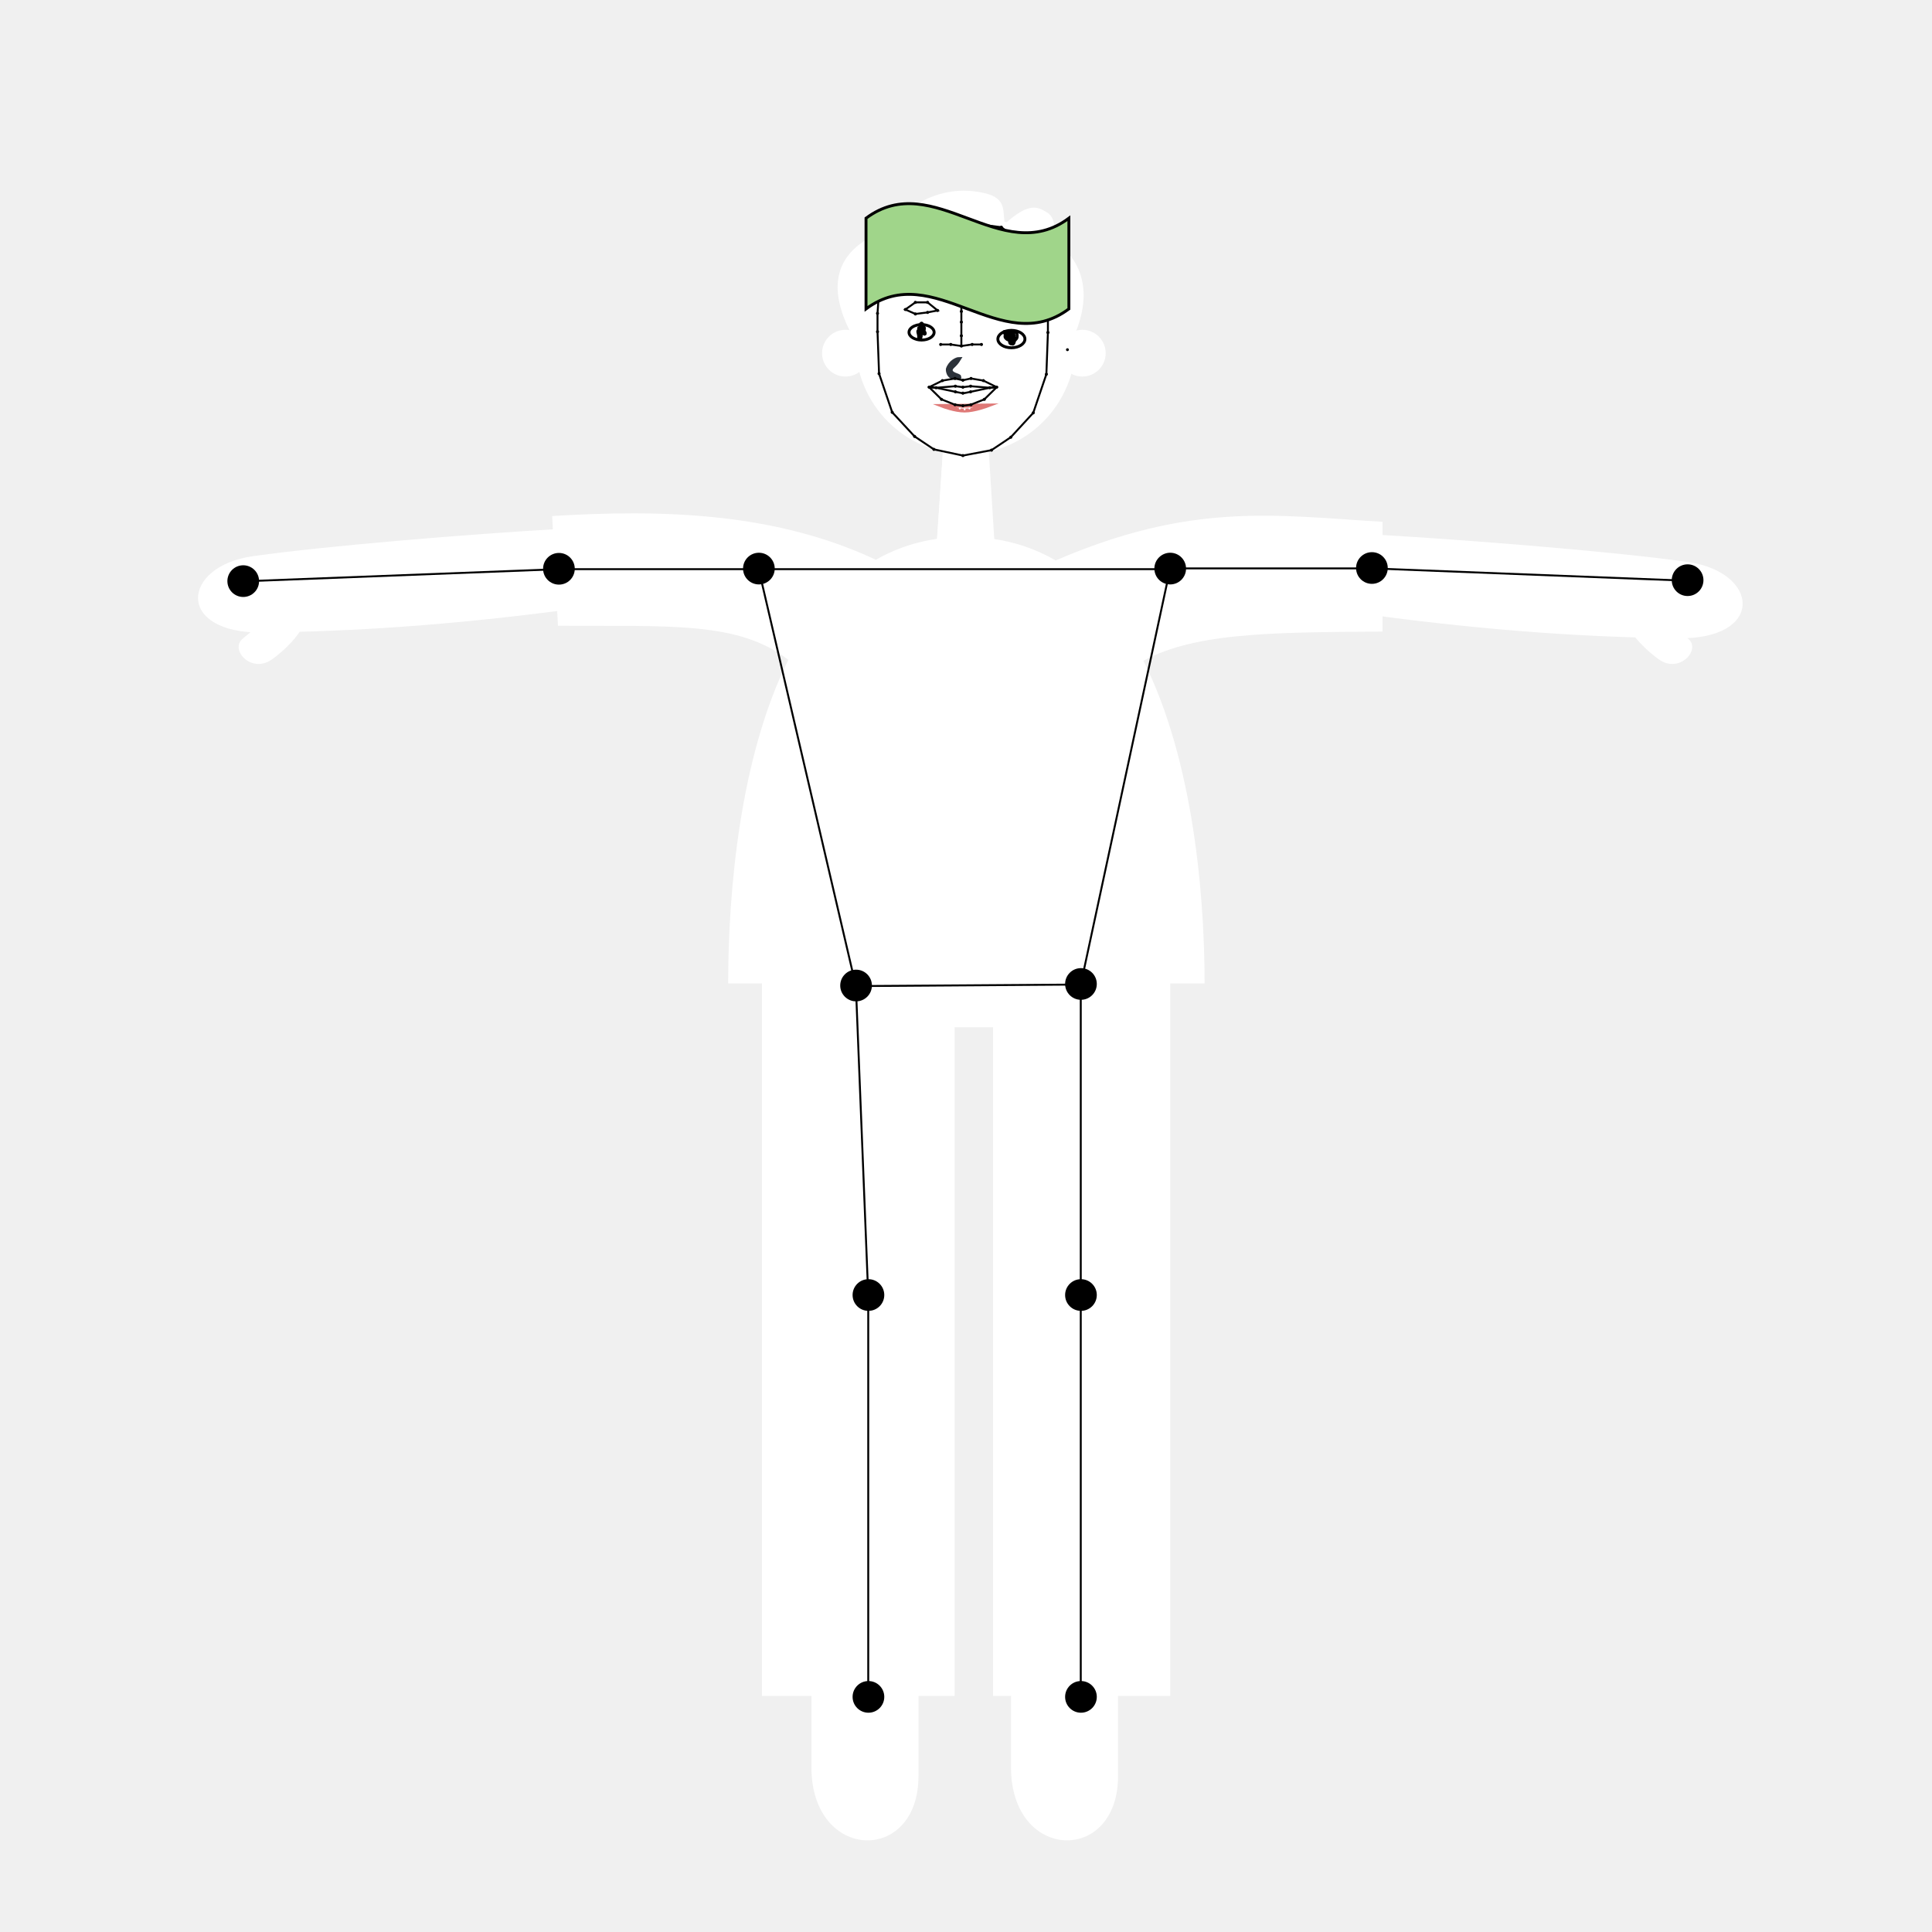
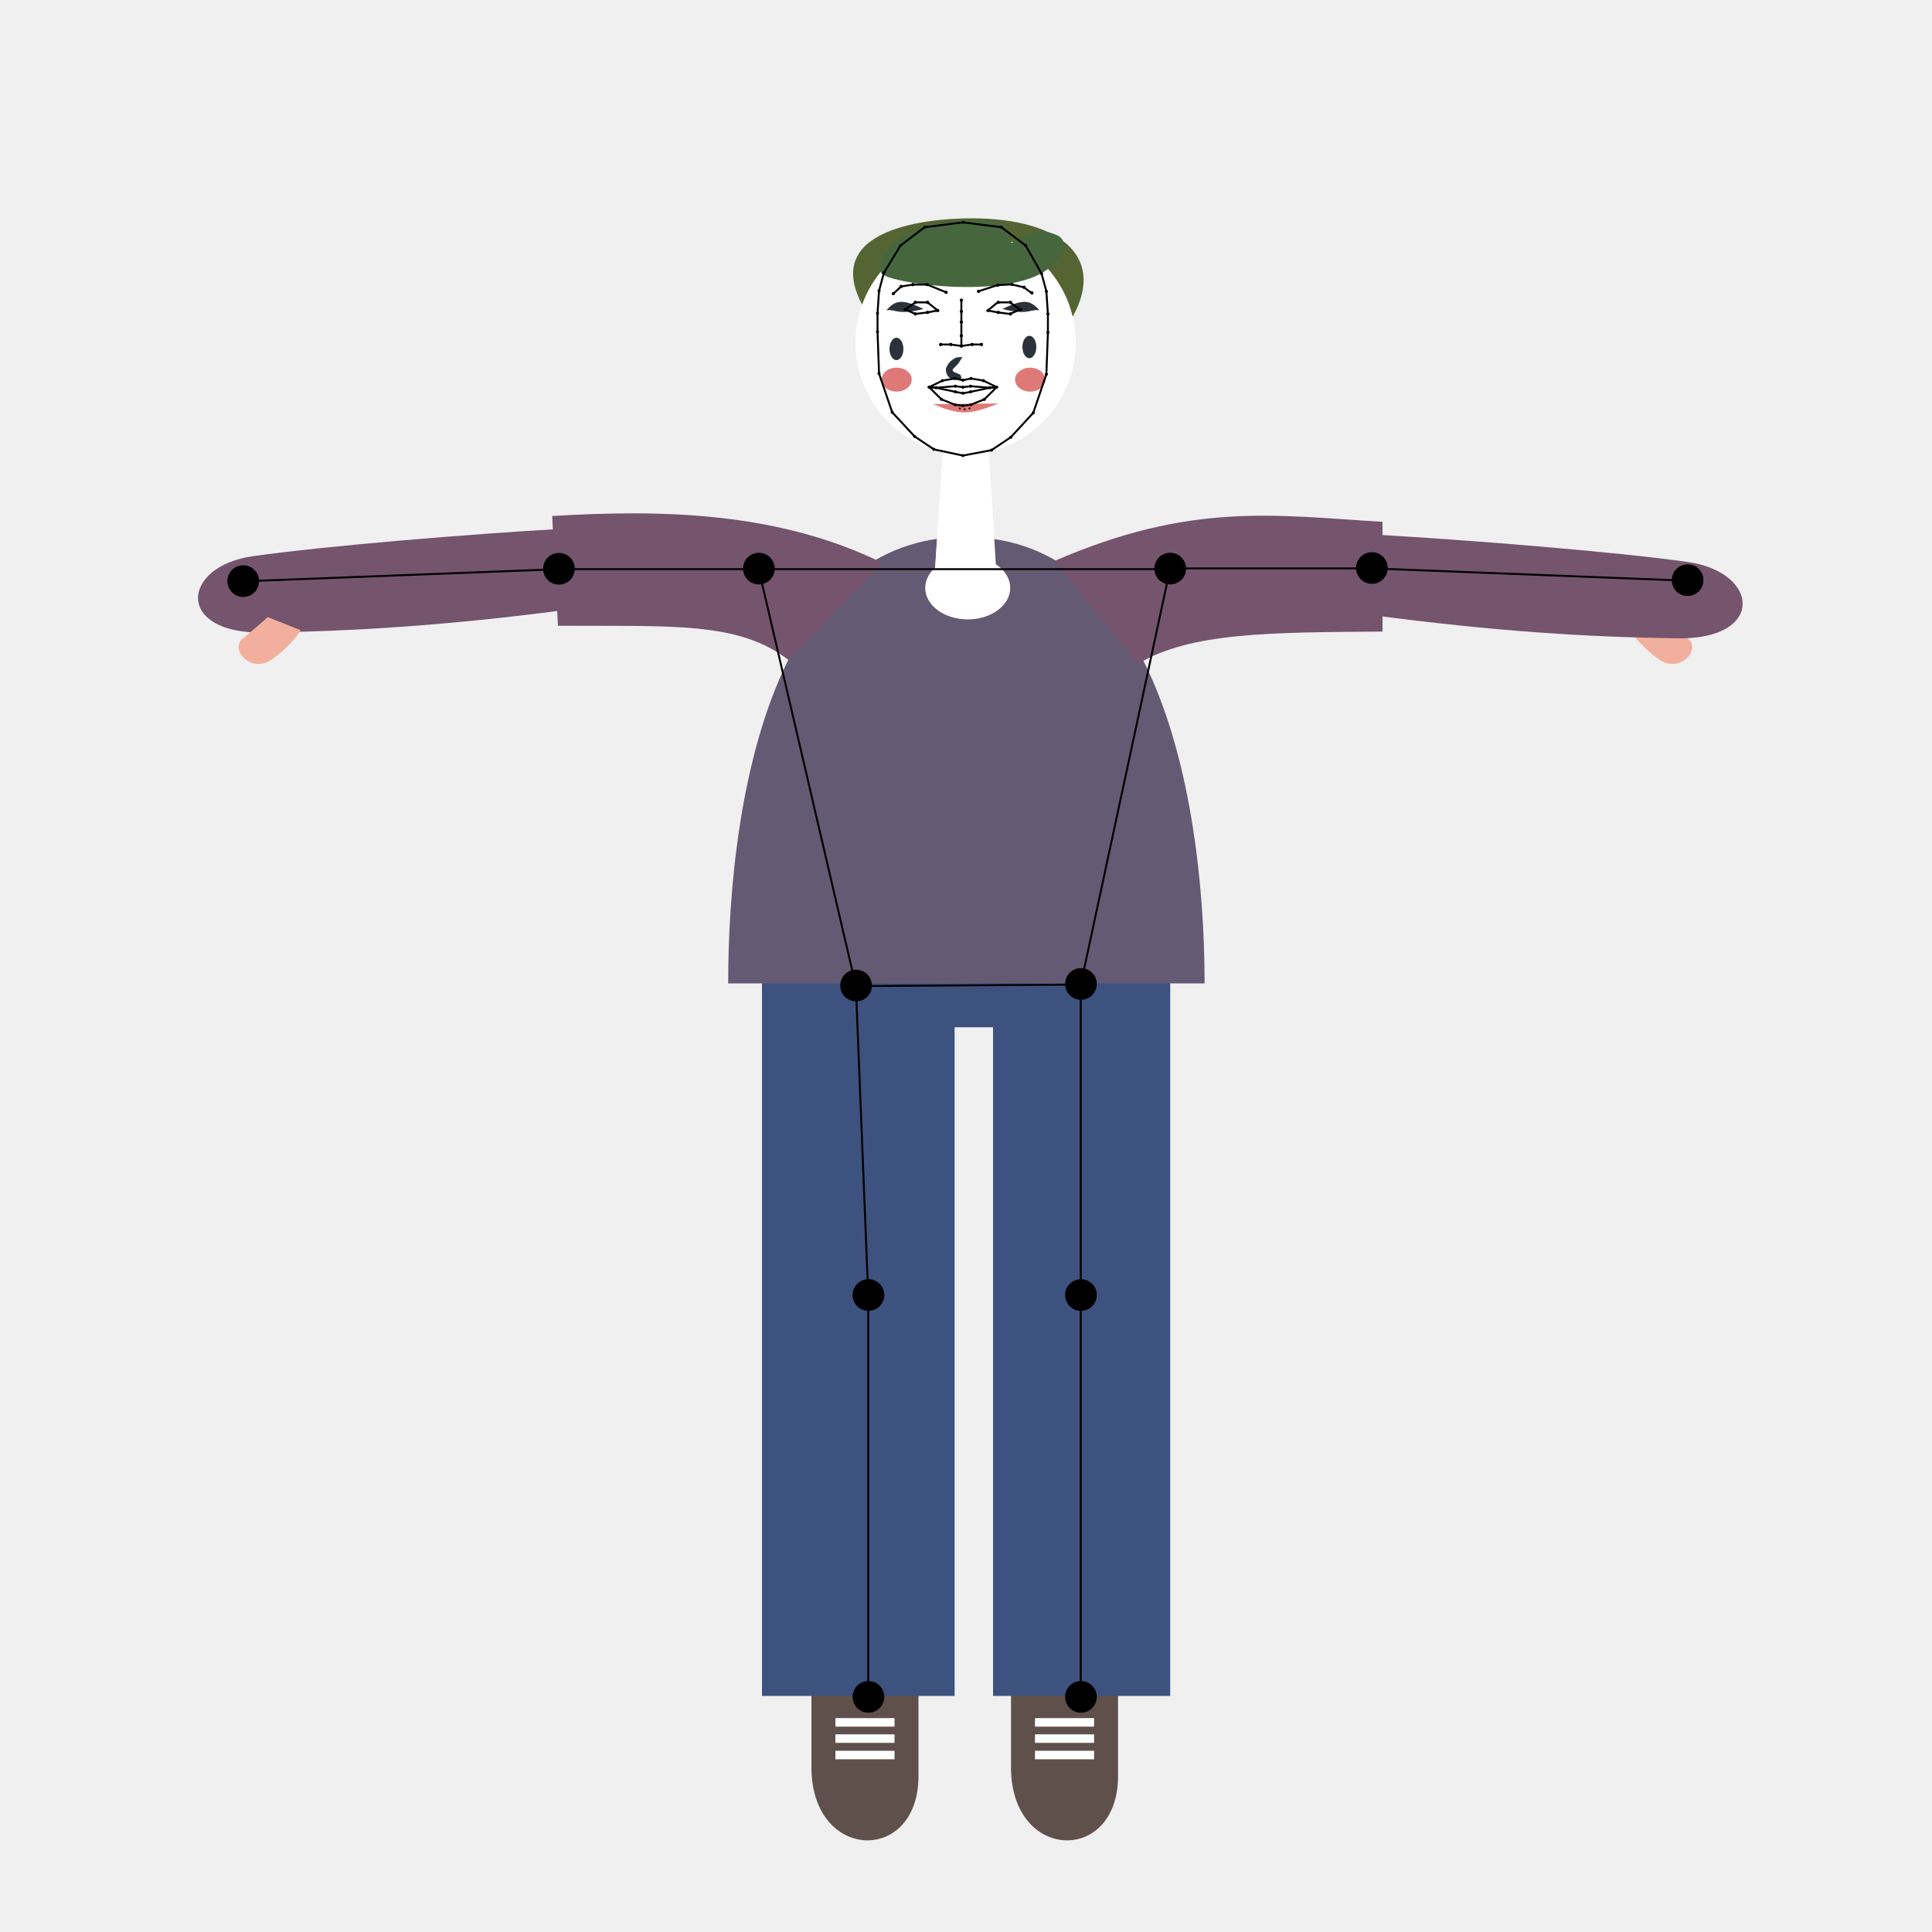
<svg xmlns="http://www.w3.org/2000/svg" width="1000" height="1000">
  <g>
    <rect fill="none" id="canvas_background" height="402" width="582" y="-1" x="-1" />
  </g>
  <g>
-     <g id="illustration">
-       <path id="svg_1" fill="#ffffff" d="m523.3,868l0,46.8c0,48.8 55.4,50.3 55.4,4.5l0,-51.8l-55.4,0.5z" />
-       <rect id="svg_2" fill="#ffffff" height="4.4" width="30.6" y="889.3" x="535.7" />
-       <rect id="svg_3" fill="#ffffff" height="4.4" width="30.6" y="897.7" x="535.7" />
-       <rect id="svg_4" fill="#ffffff" height="4.4" width="30.6" y="906.2" x="535.7" />
-       <path id="svg_5" fill="#ffffff" d="m420,868l0,46.8c0,48.8 55.4,50.3 55.4,4.5l0,-51.8l-55.4,0.5z" />
-       <path id="svg_6" fill="#ffffff" d="m394.4,493.8c0,66.4 0,148.9 0,228.2c0,55.8 0,110 0,155.8c56.6,0 58.8,0 99.7,0c0,-46.8 0,-101.4 0,-154.5c0,-75.9 0,-148.8 0,-191.6c5.9,0 14.5,0 19.9,0c0,41.3 0,115.8 0,191.6c0,54.9 0,110.4 0,154.5c45,0 34.6,0 91.7,0c0,-43 0,-97.5 0,-154.5c0,-79.5 0,-164 0,-229.5l-211.3,0z" />
-       <rect id="svg_7" fill="#ffffff" height="4.4" width="30.6" y="889.3" x="432.4" />
-       <rect id="svg_8" fill="#ffffff" height="4.4" width="30.6" y="897.7" x="432.4" />
-       <rect id="svg_9" fill="#ffffff" height="4.4" width="30.6" y="906.2" x="432.4" />
-       <path id="svg_10" fill="#ffffff" d="m376.9,509c0,-47.3 6,-116.9 31.1,-167.4c8.4,-16.8 18.9,-31.5 32,-42.5c15.7,-13.2 35.3,-21.2 59.4,-21.2c26.1,0 46.9,9.2 63.4,24.3c10.3,9.4 19,21.2 26.2,34.4c27.5,50.4 34.5,122.5 34.5,172.4l-246.6,0l0,0z" />
-       <line id="svg_11" fill="#ffffff" y2="509.6" x2="384" y1="509.6" x1="616.8" />
-       <ellipse id="svg_12" fill="#ffffff" ry="16.3" rx="22" cy="304.3" cx="500.9" />
-       <path id="svg_13" fill="#ffffff" d="m843.8,326.2l17,-6.8c0,0 6.1,5.5 13,11.2s-4.7,18.4 -15.3,10.6c-10.7,-7.8 -14.7,-15 -14.7,-15z" />
-       <path id="svg_14" fill="#ffffff" d="m285.8,267.1l3,56.8c58.9,0.3 93.5,-2.3 119.3,17.7l48.7,-50.2c-54.3,-26.7 -115,-27.7 -171,-24.3z" />
-       <path id="svg_15" fill="#ffffff" d="m545.7,290.4l43.3,53.2c27,-16.2 67.7,-16.3 126.6,-16.7l0,-56.8c-56,-3.4 -99.2,-10.4 -169.9,20.3z" />
-       <path id="svg_16" fill="#ffffff" d="m291,273.7c-47.7,2.7 -123.1,8.9 -160.2,14.2c-37.1,5.3 -40.1,40.1 5.3,39.5s95.2,-3.5 159.7,-12.1l-4.8,-41.6z" />
-       <path id="svg_17" fill="#ffffff" d="m155.6,326.2l-17,-6.8c0,0 -6.1,5.5 -13,11.2c-6.9,5.7 4.7,18.4 15.3,10.6c10.7,-7.8 14.7,-15 14.7,-15z" />
-       <path id="svg_18" fill="#ffffff" d="m709.7,318.3c64.5,8.6 113.3,11.5 158.7,12.1s42.4,-34.2 5.3,-39.5c-37.1,-5.3 -114.5,-11.5 -162.2,-14.2l-1.8,41.6z" />
-       <path id="svg_19" fill="#ffffff" d="m489.5,211.9l20.9,0c0,0 4.3,67.3 5.7,90.8c-2.1,9.7 -9.1,11.3 -15.5,11.1c-8.2,-0.2 -15.9,-4.7 -17.1,-12.5l6,-89.4z" />
-       <path id="svg_20" fill="#ffffff" d="m489.5,211.9l20.9,0c1.9,19 -21.6,89.4 -26.8,89.4l5.9,-89.4z" />
-       <path id="svg_21" fill="#ffffff" d="m499,113c-27,0 -89,8 -56,64c24.8,42.1 88,44 110,3s-4,-67 -54,-67z" />
-       <circle id="svg_22" fill="#ffffff" r="12.1" cy="182.8" cx="560.2" />
-       <circle id="svg_23" fill="#ffffff" r="12.1" cy="182.8" cx="437.6" />
-       <ellipse id="svg_24" fill="#ffffff" ry="57.6" rx="57" cy="177.4" cx="499.8" />
-       <g id="svg_25">
-         <path fill="#ffffff" d="m487.5,209.6c0.3,0 0.5,0.3 0.5,0.5s-0.3,0.5 -0.5,0.5c-0.3,0 -0.5,-0.3 -0.5,-0.5s0.3,-0.5 0.5,-0.5z" id="rightMiddleLip_2_" />
-         <circle fill="#ffffff" r="0.5" cy="209.9" cx="499.3" id="upperLipBottomMid_1_" />
-         <circle fill="#ffffff" r="0.5" cy="209.6" cx="496.8" id="rightUpperLipBottom1_1_" />
-         <path fill="#ffffff" d="m511.1,209.6c0.3,0 0.5,0.3 0.5,0.5s-0.3,0.5 -0.5,0.5s-0.5,-0.3 -0.5,-0.5s0.2,-0.5 0.5,-0.5z" id="leftMiddleLip_2_" />
-         <circle fill="#ffffff" r="0.5" cy="209.6" cx="501.8" id="leftUpperLipBottom1_1_" />
-         <path id="svg_26" fill="#ffffff" stroke="#DF7977" stroke-width="2" stroke-miterlimit="10" d="m488,210.1c0,0 7.7,-0.1 11.3,-0.1s11.9,-0.1 11.9,-0.1s-6.9,2.6 -11.9,2.6c-5.1,0 -11.3,-2.4 -11.3,-2.4z" />
-         <circle fill="#ffffff" r="0.5" cy="211.9" cx="499.3" id="lowerLipTopMid_2_" />
-         <circle fill="#ffffff" r="0.5" cy="211.4" cx="496.8" id="rightLowerLipTop0_2_" />
-         <circle fill="#ffffff" r="0.5" cy="211.4" cx="501.8" id="leftLowerLipTop0_2_" />
-       </g>
-       <g id="svg_27">
-         <ellipse id="svg_28" fill="#ffffff" ry="6.2" rx="7.8" cy="196.5" cx="464.1" />
-         <ellipse id="svg_29" fill="#ffffff" ry="5.8" rx="3.6" cy="180.6" cx="464" />
-         <circle fill="#ffffff" r="0.8" cy="160.2" cx="468.6" id="rightEye0_1_" />
-         <circle fill="#ffffff" r="0.8" cy="156.5" cx="473.8" id="rightEye1_1_" />
-         <circle fill="#ffffff" r="0.8" cy="162.5" cx="473.8" id="rightEye5_1_" />
-         <circle fill="#ffffff" r="0.8" cy="156.5" cx="480.1" id="rightEye2_1_" />
-         <circle fill="#ffffff" r="0.8" cy="160.7" cx="485.3" id="rightEye3_1_" />
-         <circle fill="#ffffff" r="0.8" cy="161.7" cx="480.1" id="rightEye4_1_" />
-       </g>
-       <g id="svg_30">
-         <ellipse id="svg_31" fill="#ffffff" ry="5.8" rx="3.6" cy="179.6" cx="532.8" />
-         <ellipse id="svg_32" fill="#ffffff" ry="6.2" rx="7.8" cy="196.5" cx="533.2" />
-         <circle fill="#ffffff" r="0.8" cy="160.2" cx="528.2" id="leftEye0_1_" />
-         <circle fill="#ffffff" r="0.8" cy="156.5" cx="523" id="leftEye1_1_" />
-         <circle fill="#ffffff" r="0.8" cy="162.5" cx="523" id="leftEye5_1_" />
-         <circle fill="#ffffff" r="0.8" cy="156.5" cx="516.7" id="leftEye2_1_" />
-         <circle fill="#ffffff" r="0.8" cy="160.7" cx="511.5" id="leftEye3_1_" />
-         <circle fill="#ffffff" r="0.8" cy="161.7" cx="516.7" id="leftEye4_1_" />
-       </g>
-       <g id="svg_33">
-         <path id="svg_34" fill="#ffffff" d="m518.8,159.9c10.7,-5 14.2,-5 19.2,0.7c-5,-0.7 -5.7,2.8 -19.2,-0.7z" />
-         <circle fill="#ffffff" r="0.8" cy="148.7" cx="530.1" id="leftBrow1_1_" />
-         <circle fill="#ffffff" r="0.8" cy="150.8" cx="506.5" id="leftBrow4_1_" />
-         <circle fill="#ffffff" r="0.8" cy="147.6" cx="516.5" id="leftBrow3_1_" />
-         <circle fill="#ffffff" r="0.8" cy="151.6" cx="534.1" id="leftBrow0_1_" />
-         <circle fill="#ffffff" r="0.8" cy="147.2" cx="523.8" id="leftBrow2_1_" />
-       </g>
-       <g id="svg_35">
-         <path id="svg_36" fill="#ffffff" d="m478,159.9c-10.7,-5 -14.2,-5 -19.2,0.7c5,-0.7 5.7,2.8 19.2,-0.7z" />
-         <circle fill="#ffffff" r="0.8" cy="148.3" cx="466.4" id="rightBrow1_1_" />
-         <circle fill="#ffffff" r="0.8" cy="151.3" cx="489.7" id="rightBrow4_1_" />
-         <circle fill="#ffffff" r="0.8" cy="147.3" cx="479.9" id="rightBrow3_1_" />
-         <circle fill="#ffffff" r="0.8" cy="152" cx="462.4" id="rightBrow0_1_" />
-         <circle fill="#ffffff" r="0.8" cy="147.3" cx="472.6" id="rightBrow2_1_" />
-       </g>
-       <path id="svg_37" fill="#ffffff" d="m456,138c1.9,7.7 62.3,20.7 82,-3c10,-12 9,-22 4,-25c-4.4,-2.6 -9,-6 -22,6c-1,-9 1,-15 -16,-17c-27.8,-3.3 -52.4,21 -48,39z" />
-       <g id="svg_38">
-         <path id="svg_39" fill="#ffffff" stroke="#2C323A" stroke-width="2" stroke-miterlimit="10" d="m496.4,185.8c-1.2,0 -4.6,1.6 -5.8,5.2c-0.2,1.2 0.6,5.8 6,4.1c-0.1,-1 -4.7,-1.1 -4.5,-3.7c0.3,-1.8 2,-1.8 4.3,-5.6z" />
-         <circle fill="#ffffff" r="0.8" cy="161.2" cx="497.6" id="nose1_1_" />
-         <circle fill="#ffffff" r="0.8" cy="155.4" cx="497.6" id="nose0_1_" />
-         <circle fill="#ffffff" r="0.8" cy="173.8" cx="497.6" id="nose3_1_" />
-         <circle fill="#ffffff" r="0.8" cy="178.3" cx="486.9" id="rightNose0_1_" />
-         <circle fill="#ffffff" r="0.8" cy="178.3" cx="492.1" id="rightNose1_1_" />
-         <circle fill="#ffffff" r="0.8" cy="166.7" cx="497.6" id="nose2_1_" />
-         <circle fill="#ffffff" r="0.8" cy="179.1" cx="497.6" id="nose4_1_" />
-         <circle fill="#ffffff" r="0.8" cy="178.3" cx="508" id="leftNose0_1_" />
-         <circle fill="#ffffff" r="0.8" cy="178.3" cx="503.2" id="leftNose1_1_" />
-       </g>
+     <path id="svg_1" fill="#60504B" d="m523.3,868l0,46.8c0,48.8 55.4,50.3 55.4,4.5l0,-51.8l-55.4,0.5z" />
+     <rect id="svg_2" fill="#FFFFFF" height="4.4" width="30.6" y="889.3" x="535.7" />
+     <rect id="svg_3" fill="#FFFFFF" height="4.4" width="30.6" y="897.7" x="535.7" />
+     <rect id="svg_4" fill="#FFFFFF" height="4.4" width="30.6" y="906.2" x="535.7" />
+     <path id="svg_5" fill="#60504B" d="m420,868l0,46.8c0,48.8 55.4,50.3 55.4,4.5l0,-51.8l-55.4,0.5z" />
+     <path id="svg_6" fill="#3D527F" d="m394.4,493.8c0,66.4 0,148.9 0,228.2c0,55.8 0,110 0,155.8c56.6,0 58.8,0 99.7,0c0,-46.8 0,-101.4 0,-154.5c0,-75.9 0,-148.8 0,-191.6c5.9,0 14.5,0 19.9,0c0,41.3 0,115.8 0,191.6c0,54.9 0,110.4 0,154.5c45,0 34.6,0 91.7,0c0,-43 0,-97.5 0,-154.5c0,-79.5 0,-164 0,-229.5l-211.3,0z" />
+     <rect id="svg_7" fill="#FFFFFF" height="4.4" width="30.6" y="889.3" x="432.4" />
+     <rect id="svg_8" fill="#FFFFFF" height="4.4" width="30.6" y="897.7" x="432.4" />
+     <rect id="svg_9" fill="#FFFFFF" height="4.4" width="30.6" y="906.2" x="432.4" />
+     <path id="svg_10" fill="#645A73" d="m376.9,509c0,-47.3 6,-116.9 31.1,-167.4c8.4,-16.8 18.9,-31.5 32,-42.5c15.7,-13.2 35.3,-21.2 59.4,-21.2c26.1,0 46.9,9.2 63.4,24.3c10.3,9.4 19,21.2 26.2,34.4c27.5,50.4 34.5,122.5 34.5,172.4l-246.6,0l0,0z" />
+     <line id="svg_11" fill="none" y2="509.6" x2="384" y1="509.6" x1="616.8" />
+     <ellipse id="svg_12" fill="#FFFFFF" ry="16.3" rx="22" cy="304.3" cx="500.9" />
+     <path id="svg_13" fill="#F3AF9D" d="m843.8,326.2l17,-6.8c0,0 6.1,5.5 13,11.2s-4.7,18.4 -15.3,10.6c-10.7,-7.8 -14.7,-15 -14.7,-15z" />
+     <path id="svg_14" fill="#74556D" d="m285.8,267.1l3,56.8c58.9,0.3 93.5,-2.3 119.3,17.7l48.7,-50.2c-54.3,-26.7 -115,-27.7 -171,-24.3z" />
+     <path id="svg_15" fill="#74556D" d="m545.7,290.4l43.3,53.2c27,-16.2 67.7,-16.3 126.6,-16.7l0,-56.8c-56,-3.4 -99.2,-10.4 -169.9,20.3z" />
+     <path id="svg_16" fill="#74556D" d="m291,273.7c-47.7,2.7 -123.1,8.9 -160.2,14.2c-37.1,5.3 -40.1,40.1 5.3,39.5s95.2,-3.5 159.7,-12.1l-4.8,-41.6z" />
+     <path id="svg_17" fill="#F3AF9D" d="m155.6,326.2l-17,-6.8c0,0 -6.1,5.5 -13,11.2c-6.9,5.7 4.7,18.4 15.3,10.6c10.7,-7.8 14.7,-15 14.7,-15z" />
+     <path id="svg_18" fill="#74556D" d="m709.7,318.3c64.5,8.6 113.3,11.5 158.7,12.1s42.4,-34.2 5.3,-39.5c-37.1,-5.3 -114.5,-11.5 -162.2,-14.2l-1.8,41.6z" />
+     <path id="svg_19" fill="#ffffff" d="m489.5,211.9l20.9,0c0,0 4.3,67.3 5.7,90.8c-2.1,9.7 -9.1,11.3 -15.5,11.1c-8.2,-0.2 -15.9,-4.7 -17.1,-12.5l6,-89.4z" />
+     <path id="svg_20" fill="#ffffff" d="m489.5,211.9l20.9,0c1.9,19 -21.6,89.4 -26.8,89.4l5.9,-89.4z" />
+     <path stroke="null" id="svg_21" fill="#546433" d="m502.888,113c-25.303,0 -83.408,6.428 -52.481,51.424c23.242,33.827 82.471,35.354 103.088,2.41s-3.749,-53.834 -50.607,-53.834z" />
+     <ellipse id="svg_24" fill="#ffffff" ry="57.6" rx="57" cy="177.4" cx="499.8" />
+     <g id="svg_25">
+       <path d="m487.5,209.6c0.3,0 0.5,0.3 0.5,0.5s-0.3,0.5 -0.5,0.5c-0.3,0 -0.5,-0.3 -0.5,-0.5s0.3,-0.5 0.5,-0.5z" id="rightMiddleLip_2_" />
+       <circle r="0.5" cy="209.9" cx="499.3" id="upperLipBottomMid_1_" />
+       <circle r="0.5" cy="209.6" cx="496.8" id="rightUpperLipBottom1_1_" />
+       <path d="m511.1,209.6c0.3,0 0.5,0.3 0.5,0.5s-0.3,0.5 -0.5,0.5s-0.5,-0.3 -0.5,-0.5s0.2,-0.5 0.5,-0.5z" id="leftMiddleLip_2_" />
+       <circle r="0.5" cy="209.6" cx="501.8" id="leftUpperLipBottom1_1_" />
+       <path id="svg_26" fill="#DF7977" stroke="#DF7977" stroke-width="2" stroke-miterlimit="10" d="m488,210.1c0,0 7.7,-0.1 11.3,-0.1s11.9,-0.1 11.9,-0.1s-6.9,2.6 -11.9,2.6c-5.1,0 -11.3,-2.4 -11.3,-2.4z" />
+       <circle r="0.5" cy="211.9" cx="499.3" id="lowerLipTopMid_2_" />
+       <circle r="0.5" cy="211.4" cx="496.8" id="rightLowerLipTop0_2_" />
+       <circle r="0.5" cy="211.4" cx="501.8" id="leftLowerLipTop0_2_" />
+     </g>
+     <g id="svg_27">
+       <ellipse id="svg_28" fill="#DF7977" ry="6.2" rx="7.8" cy="196.5" cx="464.1" />
+       <ellipse id="svg_29" fill="#2C323A" ry="5.8" rx="3.6" cy="180.6" cx="464" />
+       <circle r="0.8" cy="160.2" cx="468.6" id="rightEye0_1_" />
+       <circle r="0.8" cy="156.5" cx="473.8" id="rightEye1_1_" />
+       <circle r="0.8" cy="162.5" cx="473.8" id="rightEye5_1_" />
+       <circle r="0.8" cy="156.5" cx="480.1" id="rightEye2_1_" />
+       <circle r="0.8" cy="160.7" cx="485.3" id="rightEye3_1_" />
+       <circle r="0.8" cy="161.7" cx="480.1" id="rightEye4_1_" />
+     </g>
+     <g id="svg_30">
+       <ellipse id="svg_31" fill="#2C323A" ry="5.8" rx="3.6" cy="179.6" cx="532.8" />
+       <ellipse id="svg_32" fill="#DF7977" ry="6.2" rx="7.8" cy="196.5" cx="533.2" />
+       <circle r="0.8" cy="160.2" cx="528.2" id="leftEye0_1_" />
+       <circle r="0.8" cy="156.5" cx="523" id="leftEye1_1_" />
+       <circle r="0.8" cy="162.5" cx="523" id="leftEye5_1_" />
+       <circle r="0.8" cy="156.5" cx="516.7" id="leftEye2_1_" />
+       <circle r="0.8" cy="160.7" cx="511.5" id="leftEye3_1_" />
+       <circle r="0.8" cy="161.7" cx="516.7" id="leftEye4_1_" />
+     </g>
+     <g id="svg_33">
+       <path id="svg_34" fill="#2C323A" d="m518.8,159.9c10.7,-5 14.2,-5 19.2,0.7c-5,-0.7 -5.7,2.8 -19.2,-0.7z" />
+       <circle r="0.8" cy="148.7" cx="530.1" id="leftBrow1_1_" />
+       <circle r="0.8" cy="150.8" cx="506.5" id="leftBrow4_1_" />
+       <circle r="0.8" cy="147.6" cx="516.5" id="leftBrow3_1_" />
+       <circle r="0.8" cy="151.6" cx="534.1" id="leftBrow0_1_" />
+       <circle r="0.8" cy="147.2" cx="523.8" id="leftBrow2_1_" />
+     </g>
+     <g id="svg_35">
+       <path id="svg_36" fill="#2C323A" d="m478,159.9c-10.7,-5 -14.2,-5 -19.2,0.7c5,-0.7 5.7,2.8 19.2,-0.7z" />
+       <circle r="0.8" cy="148.3" cx="466.4" id="rightBrow1_1_" />
+       <circle r="0.8" cy="151.3" cx="489.7" id="rightBrow4_1_" />
+       <circle r="0.8" cy="147.3" cx="479.9" id="rightBrow3_1_" />
+       <circle r="0.8" cy="152" cx="462.4" id="rightBrow0_1_" />
+       <circle r="0.8" cy="147.3" cx="472.6" id="rightBrow2_1_" />
+     </g>
+     <path stroke="null" id="svg_37" fill="#46673D" d="m456.028,141.176c2.005,5.383 65.754,14.472 86.546,-2.097c10.554,-8.39 9.499,-15.381 4.222,-17.479c-4.644,-1.818 -9.499,-4.195 -23.22,4.195c-1.055,-6.292 1.055,-10.487 -16.887,-11.886c-29.341,-2.307 -55.305,14.682 -50.661,27.267z" />
+     <g id="svg_38">
+       <path id="svg_39" fill="#2C323A" stroke="#2C323A" stroke-width="2" stroke-miterlimit="10" d="m496.4,185.8c-1.2,0 -4.6,1.6 -5.8,5.2c-0.2,1.2 0.6,5.8 6,4.1c-0.1,-1 -4.7,-1.1 -4.5,-3.7c0.3,-1.8 2,-1.8 4.3,-5.6z" />
+       <circle r="0.8" cy="161.2" cx="497.6" id="nose1_1_" />
+       <circle r="0.8" cy="155.4" cx="497.6" id="nose0_1_" />
+       <circle r="0.8" cy="173.8" cx="497.6" id="nose3_1_" />
+       <circle r="0.8" cy="178.3" cx="486.9" id="rightNose0_1_" />
+       <circle r="0.8" cy="178.3" cx="492.1" id="rightNose1_1_" />
+       <circle r="0.8" cy="166.7" cx="497.6" id="nose2_1_" />
+       <circle r="0.8" cy="179.1" cx="497.6" id="nose4_1_" />
+       <circle r="0.8" cy="178.3" cx="508" id="leftNose0_1_" />
+       <circle r="0.8" cy="178.3" cx="503.2" id="leftNose1_1_" />
    </g>
    <g id="skeleton_1_">
      <circle r="8.2" cy="294.3" cx="392.8" id="rightShoulder" />
      <circle r="8.2" cy="294.4" cx="289.3" id="rightElbow" />
      <ellipse ry="8.2" rx="8.2" cy="300.8" cx="125.9" transform="matrix(0.9951,-0.09853767,0.09853767,0.9951,-29.0274,13.8698) " id="rightWrist" />
      <circle r="8.2" cy="510.1" cx="443.1" id="rightHip" />
      <circle r="8.2" cy="670.3" cx="449.5" id="rightKnee" />
      <circle r="8.2" cy="878.3" cx="449.5" id="rightAnkle" />
      <circle r="8.2" cy="294.3" cx="605.7" id="leftShoulder" />
      <circle r="8.2" cy="294" cx="710.1" id="leftElbow" />
      <circle r="8.2" cy="300.3" cx="873.5" id="leftWrist" />
      <circle r="8.2" cy="509.3" cx="559.5" id="leftHip" />
      <circle r="8.2" cy="670.3" cx="559.5" id="leftKnee" />
      <circle r="8.2" cy="878.3" cx="559.5" id="leftAnkle" />
      <polygon id="svg_40" fill="none" stroke="#000000" stroke-miterlimit="10" points="392.7,294.6 443,510.4 559.4,509.6 605.6,294.6  " />
      <polyline id="svg_41" fill="none" stroke="#000000" stroke-miterlimit="10" points="391.7,294.6 289,294.6 125.7,300.9  " />
      <polyline id="svg_42" fill="none" stroke="#000000" stroke-miterlimit="10" points="607.1,294.2 710.3,294.2 873.6,300.6  " />
      <polyline id="svg_43" fill="none" stroke="#000000" stroke-miterlimit="10" points="443,510.4 449.4,670.6 449.4,878.6  " />
      <polyline id="svg_44" fill="none" stroke="#000000" stroke-miterlimit="10" points="559.4,509.6 559.4,670.6 559.4,878.6  " />
      <circle r="0.8" cy="160.2" cx="468.6" id="rightEye0" />
      <circle r="0.8" cy="148.3" cx="466.4" id="rightBrow1" />
      <circle r="0.8" cy="151.3" cx="489.7" id="rightBrow4" />
      <circle r="0.8" cy="161.2" cx="497.6" id="nose1" />
      <circle r="0.8" cy="147.3" cx="479.9" id="rightBrow3" />
      <circle r="0.8" cy="156.5" cx="473.8" id="rightEye1" />
      <circle r="0.8" cy="152" cx="462.4" id="rightBrow0" />
      <circle r="0.8" cy="147.3" cx="472.6" id="rightBrow2" />
      <circle r="0.8" cy="162.5" cx="473.8" id="rightEye5" />
      <circle r="0.8" cy="156.5" cx="480.1" id="rightEye2" />
      <circle r="0.8" cy="160.7" cx="485.3" id="rightEye3" />
      <circle r="0.8" cy="155.4" cx="497.6" id="nose0" />
      <circle r="0.8" cy="173.8" cx="497.6" id="nose3" />
      <circle r="0.8" cy="178.3" cx="486.9" id="rightNose0" />
      <circle r="0.8" cy="200.4" cx="480.9" id="rightMouthCorner" />
      <circle r="0.8" cy="178.3" cx="492.1" id="rightNose1" />
      <circle r="0.8" cy="197" cx="487.8" id="rightUpperLipTop0" />
      <circle r="0.8" cy="166.7" cx="497.6" id="nose2" />
      <circle r="0.8" cy="179.1" cx="497.6" id="nose4" />
      <circle r="0.8" cy="196.8" cx="498.4" id="upperLipTopMid" />
      <circle r="0.8" cy="195.9" cx="494.3" id="rightUpperLipTop1" />
      <path d="m484.5,199.9c0.4,0 0.8,0.4 0.8,0.8c0,0.4 -0.4,0.8 -0.8,0.8s-0.8,-0.4 -0.8,-0.8s0.4,-0.8 0.8,-0.8z" id="rightMiddleLip" />
      <circle r="0.8" cy="210" cx="498.4" id="lowerLipBottomMid" />
      <circle r="0.8" cy="200.4" cx="498.4" id="upperLipBottomMid" />
      <circle r="0.8" cy="203.5" cx="498.4" id="lowerLipTopMid" />
      <circle r="0.8" cy="199.9" cx="494.5" id="rightUpperLipBottom1" />
      <circle r="0.8" cy="202.8" cx="494.5" id="rightLowerLipTop0" />
      <circle r="0.8" cy="209.5" cx="494.3" id="rightLowerLipBottom1" />
      <circle r="0.8" cy="206.7" cx="487.3" id="rightLowerLipBottom0" />
      <circle r="0.8" cy="161.7" cx="480.1" id="rightEye4" />
      <circle r="0.8" cy="235.8" cx="498.4" id="jawMid" />
      <circle r="0.8" cy="232.6" cx="483.4" id="rightJaw7" />
      <circle r="0.8" cy="225.9" cx="473.4" id="rightJaw6" />
      <circle r="0.8" cy="213.4" cx="461.8" id="rightJaw5" />
      <circle r="0.8" cy="193.4" cx="455" id="rightJaw4" />
      <circle r="0.8" cy="171.7" cx="454.2" id="rightJaw3" />
      <circle r="0.8" cy="162.2" cx="454.2" id="rightJaw2" />
      <circle r="0.8" cy="150.5" cx="455" id="rightJaw1" />
      <circle r="0.8" cy="141.2" cx="457.5" id="rightJaw0" />
      <circle r="0.8" cy="115.1" cx="498.6" id="topMid" />
      <circle r="0.8" cy="117.6" cx="518.3" id="leftTop0" />
      <circle r="0.8" cy="127.1" cx="530.9" id="leftTop1" />
      <circle r="0.8" cy="160.2" cx="528.2" id="leftEye0" />
      <circle r="0.8" cy="148.7" cx="530.1" id="leftBrow1" />
      <circle r="0.8" cy="150.8" cx="506.5" id="leftBrow4" />
      <circle r="0.8" cy="147.6" cx="516.5" id="leftBrow3" />
      <circle r="0.8" cy="156.5" cx="523" id="leftEye1" />
      <circle r="0.8" cy="151.6" cx="534.1" id="leftBrow0" />
      <circle r="0.8" cy="147.2" cx="523.8" id="leftBrow2" />
      <circle r="0.8" cy="162.5" cx="523" id="leftEye5" />
      <circle r="0.8" cy="156.5" cx="516.7" id="leftEye2" />
      <circle r="0.8" cy="160.7" cx="511.5" id="leftEye3" />
      <circle r="0.8" cy="178.3" cx="508" id="leftNose0" />
      <circle r="0.8" cy="200.4" cx="515.9" id="leftMouthCorner" />
      <circle r="0.8" cy="178.3" cx="503.2" id="leftNose1" />
      <circle r="0.8" cy="197" cx="509" id="leftUpperLipTop0" />
      <circle r="0.8" cy="195.9" cx="502.6" id="leftUpperLipTop1" />
      <path d="m512.3,199.9c0.4,0 0.8,0.4 0.8,0.8c0,0.4 -0.4,0.8 -0.8,0.8c-0.4,0 -0.8,-0.4 -0.8,-0.8s0.4,-0.8 0.8,-0.8z" id="leftMiddleLip" />
      <circle r="0.8" cy="199.9" cx="502.4" id="leftUpperLipBottom1" />
      <circle r="0.8" cy="202.8" cx="502.4" id="leftLowerLipTop0" />
      <circle r="0.8" cy="209.5" cx="502.6" id="leftLowerLipBottom1" />
      <circle r="0.8" cy="206.7" cx="509.5" id="leftLowerLipBottom0" />
      <circle r="0.8" cy="161.7" cx="516.7" id="leftEye4" />
      <circle r="0.8" cy="233" cx="513.2" id="leftJaw7" />
      <circle r="0.8" cy="226.3" cx="523.2" id="leftJaw6" />
      <circle r="0.8" cy="213.7" cx="534.8" id="leftJaw5" />
      <circle r="0.8" cy="193.7" cx="541.6" id="leftJaw4" />
      <circle r="0.8" cy="172.1" cx="542.4" id="leftJaw3" />
      <circle r="0.8" cy="162.5" cx="542.4" id="leftJaw2" />
      <circle r="0.8" cy="150.8" cx="541.6" id="leftJaw1" />
      <circle r="0.8" cy="141.6" cx="539.1" id="leftJaw0" />
      <polyline id="svg_45" fill="none" stroke="#000000" stroke-miterlimit="10" points="498.4,115.1 478.6,117.6 466.1,127.1 457.5,141.2    455,150.5 454.2,162.2 454.2,171.7 455,193.4 461.8,213.4 473.4,225.9 483.4,232.6 498.4,235.8 513.2,233 523.2,226.3 534.8,213.7    541.6,193.7 542.4,172.1 542.4,162.5 541.6,150.8 539.1,141.6 530.9,127.1 518.3,117.6 498.4,115.1  " />
      <polyline id="svg_46" fill="none" stroke="#000000" stroke-miterlimit="10" points="462.4,152 466.4,148.3 472.6,147.3 479.9,147.3    489.7,151.3  " />
      <polygon id="svg_47" fill="none" stroke="#000000" stroke-miterlimit="10" points="468.6,160.2 473.8,156.5 480.1,156.5 485.3,160.7    480.1,161.7 473.8,162.5  " />
      <polyline id="svg_48" fill="none" stroke="#000000" stroke-miterlimit="10" points="486.9,178.3 492.1,178.3 497.6,179.1 497.6,173.8    497.6,166.7 497.6,161.2 497.6,155.4  " />
      <polyline id="svg_49" fill="none" stroke="#000000" stroke-miterlimit="10" points="533.9,151.6 529.9,148.7 523.6,147.2 516.3,147.6    506.3,150.8  " />
      <polygon id="svg_50" fill="none" stroke="#000000" stroke-miterlimit="10" points="528,160.2 522.7,156.5 516.4,156.5 511.3,160.7    516.4,161.7 522.7,162.5  " />
      <polyline id="svg_51" fill="none" stroke="#000000" stroke-miterlimit="10" points="508,178.3 503,178.3 497.6,179.1  " />
      <polygon id="svg_52" fill="none" stroke="#000000" stroke-miterlimit="10" points="480.9,200.4 487.8,197 494.3,195.9 498.4,196.8    502.6,195.9 509,197 515.9,200.4 509.5,206.7 502.4,209.5 498.4,210 494.3,209.5 487.3,206.7  " />
      <polyline id="svg_53" fill="none" stroke="#000000" stroke-miterlimit="10" points="480.9,200.4 484.5,200.7 494.5,199.9 498.4,200.4    502.4,199.9 512.3,200.7 515.9,200.4  " />
      <polyline id="svg_54" fill="none" stroke="#000000" stroke-miterlimit="10" points="480.9,200.4 484.5,200.7 494.5,202.8 498.4,203.6    502.4,202.8 512.3,200.7 515.9,200.4  " />
      <circle r="0.8" cy="117.6" cx="478.7" id="rightTop0" />
      <circle r="0.8" cy="127.1" cx="466.1" id="rightTop1" />
    </g>
-     <path id="svg_63" d="m448.252,112.943c35,-26.079 70,26.079 105,0l0,46.943c-35,26.079 -70,-26.079 -105,0l0,-46.943z" stroke-opacity="null" stroke-width="1.5" stroke="#000" fill="#A0D58A" />
-     <ellipse ry="4" rx="6.5" id="svg_64" cy="172" cx="477" stroke-opacity="null" stroke-width="1.5" stroke="#000" fill="#ffffff" />
-     <ellipse id="svg_65" cy="187" cx="531.5" stroke-opacity="null" stroke-width="1.5" stroke="#000" fill="#ffffff" />
-     <ellipse ry="4.5" rx="7" id="svg_66" cy="175.5" cx="523.5" stroke-opacity="null" stroke-width="1.5" stroke="#000" fill="#ffffff" />
-     <ellipse id="svg_67" cy="199" cx="537.5" stroke-opacity="null" stroke-width="1.5" stroke="#000" fill="#ffffff" />
-     <ellipse id="svg_68" cy="173" cx="523.5" stroke-opacity="null" stroke-width="1.5" stroke="#000" fill="#ffffff" />
-     <ellipse id="svg_69" cy="194" cx="531.5" stroke-opacity="null" stroke-width="1.5" stroke="#000" fill="#ffffff" />
-     <ellipse id="svg_70" cy="177" cx="524.5" stroke-opacity="null" stroke-width="1.5" stroke="#000" fill="#ffffff" />
-     <ellipse id="svg_71" cy="194" cx="506.5" stroke-opacity="null" stroke-width="1.5" stroke="#000" fill="#ffffff" />
-     <path d="m476.5,175c0,0 0.707,-1.293 0,-2c-0.707,-0.707 -1,-1 -1,-2c0,-1 0,-2 0,-1c0,1 0,2 0,3c0,1 0,2 0,1c0,-1 1,-3 0,-3c-1,0 0,2 0,3c0,1 0,2 0,1c0,-1 0,-2 0,-3l1,-1" id="svg_72" stroke-opacity="null" stroke-width="1.5" stroke="#000" fill="none" />
-     <polyline stroke-linecap="round" id="svg_73" points="552.5,181 552.5,181 552.5,181 " stroke-opacity="null" stroke-width="1.5" stroke="#000" fill="none" />
-     <path d="m476.5,176c0,0 0,-1 0,-2c0,-1 0,-2 0,-3c0,-1 0,-2 0,-3c0,-1 0,0 0,1c0,1 -1,4 0,4c2,0 1,-4 0,-4c-1,0 -0.707,2.293 0,3c0.707,0.707 1.707,-1.293 1,-2c-0.707,-0.707 -1,-1 -1,-2c0,-1 1,-1 1,0c0,1 1,1 1,2c0,1 -1,3 0,3c1,0 0,-2 -1,-2l-1,0l0,1l0,1" id="svg_74" stroke-opacity="null" stroke-width="1.5" stroke="#000" fill="none" />
-     <path d="m521.5,171c0,0 0,1 0,2c0,1 0,2 1,2c1,0 2,0 3,0c1,0 0,0 -1,0c-1,0 -2,0 -2,1c0,1 0,2 1,2c1,0 0,-2 0,-3c0,-2 -0.293,-3.707 -1,-3c-0.707,0.707 0.459,1.693 1,3c0.383,0.924 0.293,1.293 1,2c0.707,0.707 0,0 0,-1c0,-1 1,-3 0,-3c-1,0 0,2 0,3c0,2 0,1 0,0c0,-1 0,-2 0,-3c0,-1 -1,-1 -2,-1c-1,0 -3,-1 -3,0c0,1 2,0 3,0c1,0 2,0 3,0c1,0 1,1 1,2c0,1 -0.293,1.293 -1,2c-0.707,0.707 -0.293,1.293 -1,2c-0.707,0.707 -1,-1 -1,-2c0,-1 1,-3 0,-3c-1,0 0.707,2.293 0,3c-0.707,0.707 -2,0 -2,-1c0,-1 -0.293,-1.293 -1,-2c-0.707,-0.707 0,-2 0,-1c0,1 -0.707,2.293 0,3c0.707,0.707 1,1 2,1l0,1" id="svg_75" stroke-opacity="null" stroke-width="1.5" stroke="#000" fill="none" />
+     <path d="m457.5,178c0,0 0.076,-0.617 1,-1c1.307,-0.541 0.693,-2.459 2,-3c0.924,-0.383 1.076,-0.617 2,-1c1.307,-0.541 2,-1 3,-1c1,0 1.076,0.617 2,1c1.307,0.541 1.293,2.293 2,3c0.707,0.707 1,1 2,1l0,1" id="svg_55" stroke-opacity="null" stroke-width="null" stroke="null" fill="none" />
+     <polyline stroke-linecap="round" id="svg_56" points="501.5,262 501.5,262 " stroke-opacity="null" stroke-width="null" stroke="null" fill="none" />
  </g>
</svg>
